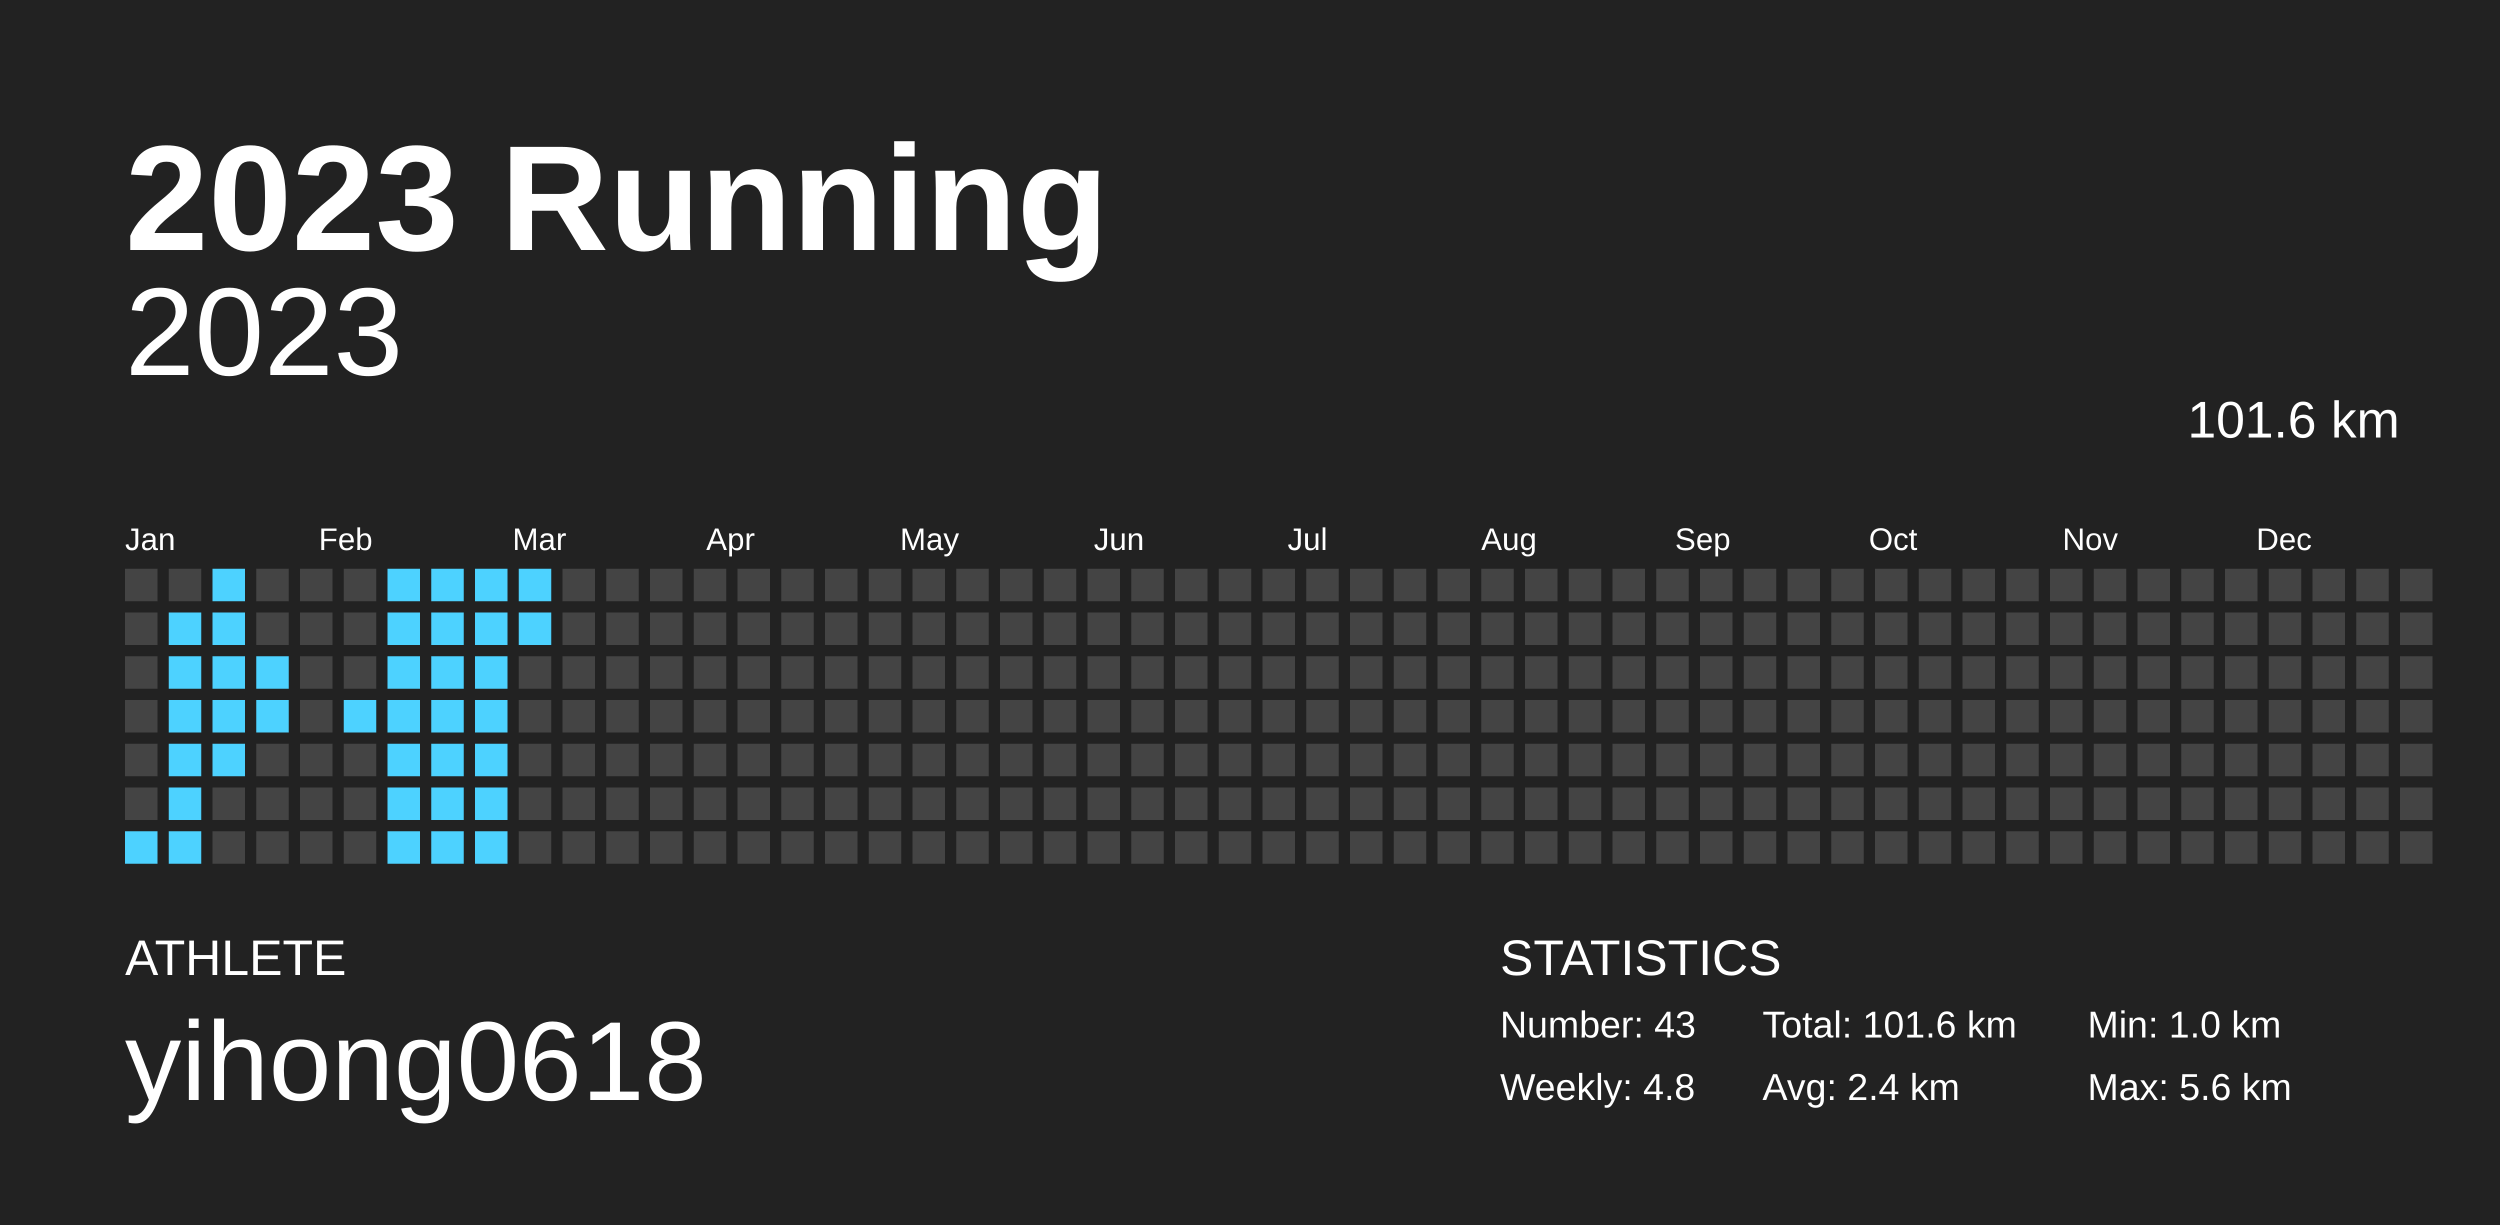
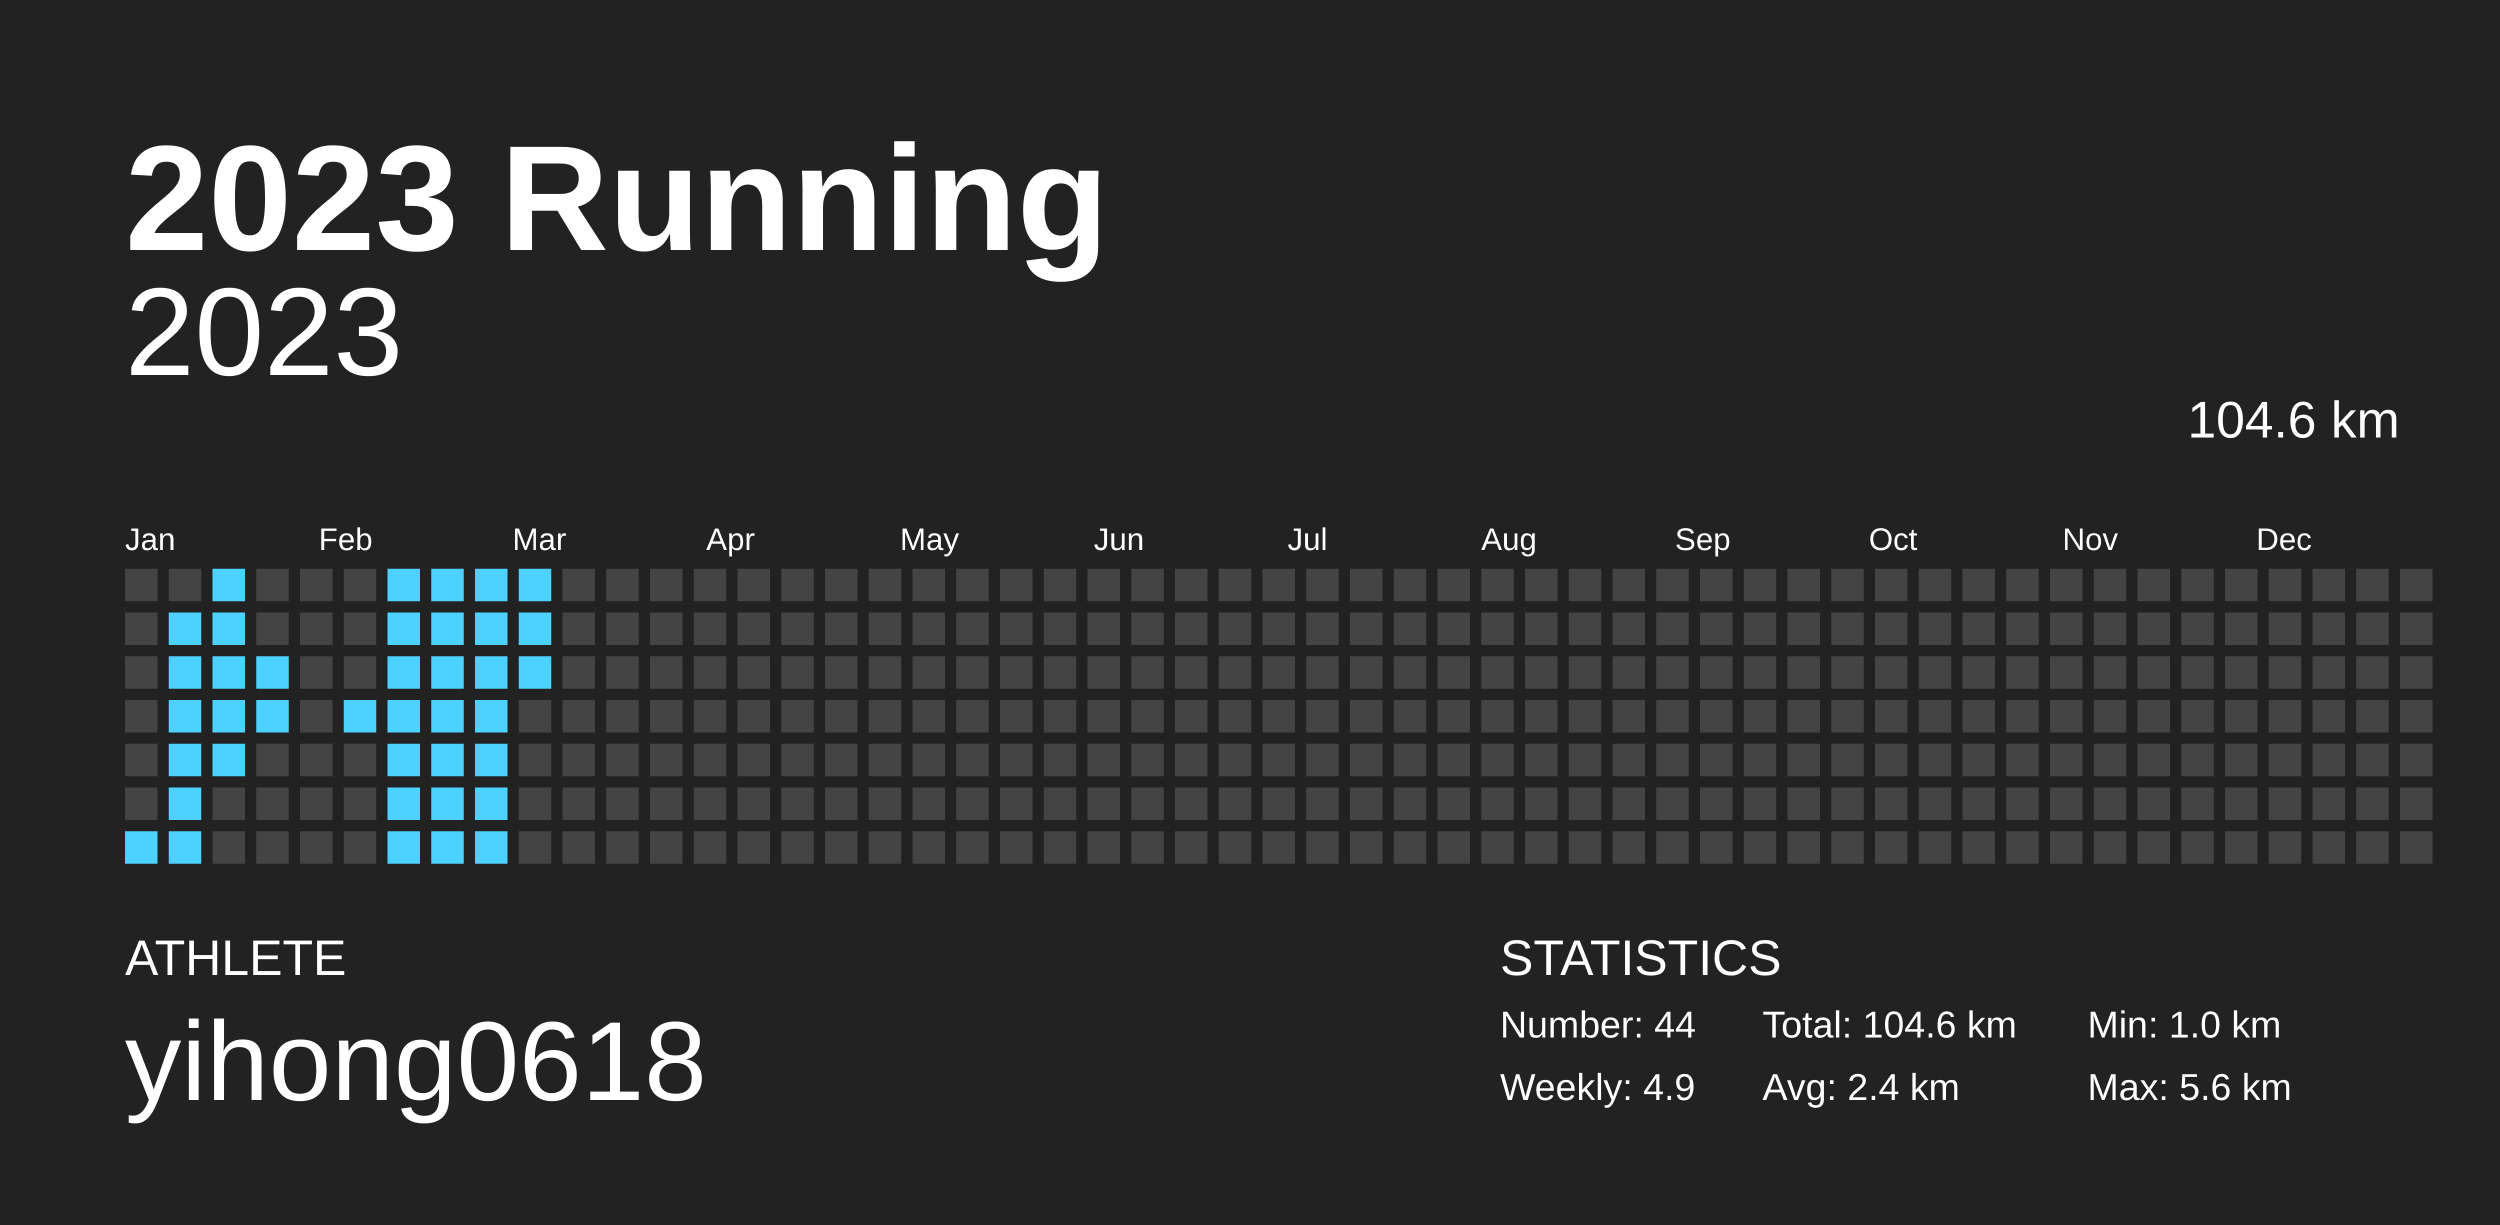
<svg xmlns="http://www.w3.org/2000/svg" baseProfile="full" height="98mm" version="1.1" viewBox="0,0,200,98" width="200mm">
  <defs />
  <rect fill="#222222" height="98" width="200" x="0" y="0" />
  <text fill="#FFFFFF" style="font-size:12px; font-family:Arial; font-weight:bold;" x="10" y="20">2023 Running</text>
  <text fill="#FFFFFF" style="font-size:4px; font-family:Arial" x="10" y="78">ATHLETE</text>
  <text fill="#FFFFFF" style="font-size:9px; font-family:Arial" x="10" y="88">yihong0618</text>
  <text fill="#FFFFFF" style="font-size:4px; font-family:Arial" x="120" y="78">STATISTICS</text>
-   <text fill="#FFFFFF" style="font-size:3px; font-family:Arial" x="120" y="83">Number: 43</text>
-   <text fill="#FFFFFF" style="font-size:3px; font-family:Arial" x="120" y="88">Weekly: 4.8</text>
-   <text fill="#FFFFFF" style="font-size:3px; font-family:Arial" x="141" y="83">Total: 101.6 km</text>
+   <text fill="#FFFFFF" style="font-size:3px; font-family:Arial" x="120" y="83">Number: 44</text>
+   <text fill="#FFFFFF" style="font-size:3px; font-family:Arial" x="120" y="88">Weekly: 4.9</text>
+   <text fill="#FFFFFF" style="font-size:3px; font-family:Arial" x="141" y="83">Total: 104.6 km</text>
  <text fill="#FFFFFF" style="font-size:3px; font-family:Arial" x="141" y="88">Avg: 2.4 km</text>
  <text fill="#FFFFFF" style="font-size:3px; font-family:Arial" x="167" y="83">Min: 1.0 km</text>
  <text fill="#FFFFFF" style="font-size:3px; font-family:Arial" x="167" y="88">Max: 5.6 km</text>
  <text alignment-baseline="hanging" fill="#FFFFFF" style="font-size:10.0px; font-family:Arial;" x="10" y="30">2023</text>
-   <text alignment-baseline="hanging" fill="#FFFFFF" style="font-size:4.125px; font-family:Arial;" x="175" y="35">101.6 km</text>
+   <text alignment-baseline="hanging" fill="#FFFFFF" style="font-size:4.125px; font-family:Arial;" x="175" y="35">104.6 km</text>
  <text fill="#FFFFFF" style="font-size:2.5px; font-family:Arial" x="10.0" y="44">Jan</text>
  <text fill="#FFFFFF" style="font-size:2.5px; font-family:Arial" x="25.5" y="44">Feb</text>
  <text fill="#FFFFFF" style="font-size:2.5px; font-family:Arial" x="41.0" y="44">Mar</text>
  <text fill="#FFFFFF" style="font-size:2.5px; font-family:Arial" x="56.5" y="44">Apr</text>
  <text fill="#FFFFFF" style="font-size:2.5px; font-family:Arial" x="72.0" y="44">May</text>
  <text fill="#FFFFFF" style="font-size:2.5px; font-family:Arial" x="87.5" y="44">Jun</text>
  <text fill="#FFFFFF" style="font-size:2.5px; font-family:Arial" x="103.0" y="44">Jul</text>
  <text fill="#FFFFFF" style="font-size:2.5px; font-family:Arial" x="118.5" y="44">Aug</text>
  <text fill="#FFFFFF" style="font-size:2.5px; font-family:Arial" x="134.0" y="44">Sep</text>
  <text fill="#FFFFFF" style="font-size:2.5px; font-family:Arial" x="149.5" y="44">Oct</text>
  <text fill="#FFFFFF" style="font-size:2.5px; font-family:Arial" x="165.0" y="44">Nov</text>
  <text fill="#FFFFFF" style="font-size:2.5px; font-family:Arial" x="180.5" y="44">Dec</text>
  <rect fill="#444444" height="2.6" width="2.6" x="10.0" y="45.5" />
  <rect fill="#444444" height="2.6" width="2.6" x="10.0" y="49.0" />
  <rect fill="#444444" height="2.6" width="2.6" x="10.0" y="52.5" />
  <rect fill="#444444" height="2.6" width="2.6" x="10.0" y="56.0" />
  <rect fill="#444444" height="2.6" width="2.6" x="10.0" y="59.5" />
  <rect fill="#444444" height="2.6" width="2.6" x="10.0" y="63.0" />
  <rect fill="#4dd2ff" height="2.6" width="2.6" x="10.0" y="66.5" />
  <rect fill="#444444" height="2.6" width="2.6" x="13.5" y="45.5" />
  <rect fill="#4dd2ff" height="2.6" width="2.6" x="13.5" y="49.0" />
  <rect fill="#4dd2ff" height="2.6" width="2.6" x="13.5" y="52.5" />
  <rect fill="#4dd2ff" height="2.6" width="2.6" x="13.5" y="56.0" />
  <rect fill="#4dd2ff" height="2.6" width="2.6" x="13.5" y="59.5" />
  <rect fill="#4dd2ff" height="2.6" width="2.6" x="13.5" y="63.0" />
  <rect fill="#4dd2ff" height="2.6" width="2.6" x="13.5" y="66.5" />
  <rect fill="#4dd2ff" height="2.6" width="2.6" x="17.0" y="45.5" />
  <rect fill="#4dd2ff" height="2.6" width="2.6" x="17.0" y="49.0" />
  <rect fill="#4dd2ff" height="2.6" width="2.6" x="17.0" y="52.5" />
  <rect fill="#4dd2ff" height="2.6" width="2.6" x="17.0" y="56.0" />
  <rect fill="#4dd2ff" height="2.6" width="2.6" x="17.0" y="59.5" />
  <rect fill="#444444" height="2.6" width="2.6" x="17.0" y="63.0" />
  <rect fill="#444444" height="2.6" width="2.6" x="17.0" y="66.5" />
  <rect fill="#444444" height="2.6" width="2.6" x="20.5" y="45.5" />
  <rect fill="#444444" height="2.6" width="2.6" x="20.5" y="49.0" />
  <rect fill="#4dd2ff" height="2.6" width="2.6" x="20.5" y="52.5" />
  <rect fill="#4dd2ff" height="2.6" width="2.6" x="20.5" y="56.0" />
  <rect fill="#444444" height="2.6" width="2.6" x="20.5" y="59.5" />
  <rect fill="#444444" height="2.6" width="2.6" x="20.5" y="63.0" />
  <rect fill="#444444" height="2.6" width="2.6" x="20.5" y="66.5" />
  <rect fill="#444444" height="2.6" width="2.6" x="24.0" y="45.5" />
  <rect fill="#444444" height="2.6" width="2.6" x="24.0" y="49.0" />
  <rect fill="#444444" height="2.6" width="2.6" x="24.0" y="52.5" />
  <rect fill="#444444" height="2.6" width="2.6" x="24.0" y="56.0" />
  <rect fill="#444444" height="2.6" width="2.6" x="24.0" y="59.5" />
  <rect fill="#444444" height="2.6" width="2.6" x="24.0" y="63.0" />
  <rect fill="#444444" height="2.6" width="2.6" x="24.0" y="66.5" />
  <rect fill="#444444" height="2.6" width="2.6" x="27.5" y="45.5" />
  <rect fill="#444444" height="2.6" width="2.6" x="27.5" y="49.0" />
  <rect fill="#444444" height="2.6" width="2.6" x="27.5" y="52.5" />
  <rect fill="#4dd2ff" height="2.6" width="2.6" x="27.5" y="56.0" />
  <rect fill="#444444" height="2.6" width="2.6" x="27.5" y="59.5" />
  <rect fill="#444444" height="2.6" width="2.6" x="27.5" y="63.0" />
  <rect fill="#444444" height="2.6" width="2.6" x="27.5" y="66.5" />
  <rect fill="#4dd2ff" height="2.6" width="2.6" x="31.0" y="45.5" />
  <rect fill="#4dd2ff" height="2.6" width="2.6" x="31.0" y="49.0" />
  <rect fill="#4dd2ff" height="2.6" width="2.6" x="31.0" y="52.5" />
  <rect fill="#4dd2ff" height="2.6" width="2.6" x="31.0" y="56.0" />
  <rect fill="#4dd2ff" height="2.6" width="2.6" x="31.0" y="59.5" />
  <rect fill="#4dd2ff" height="2.6" width="2.6" x="31.0" y="63.0" />
  <rect fill="#4dd2ff" height="2.6" width="2.6" x="31.0" y="66.5" />
  <rect fill="#4dd2ff" height="2.6" width="2.6" x="34.5" y="45.5" />
  <rect fill="#4dd2ff" height="2.6" width="2.6" x="34.5" y="49.0" />
  <rect fill="#4dd2ff" height="2.6" width="2.6" x="34.5" y="52.5" />
  <rect fill="#4dd2ff" height="2.6" width="2.6" x="34.5" y="56.0" />
  <rect fill="#4dd2ff" height="2.6" width="2.6" x="34.5" y="59.5" />
  <rect fill="#4dd2ff" height="2.6" width="2.6" x="34.5" y="63.0" />
  <rect fill="#4dd2ff" height="2.6" width="2.6" x="34.5" y="66.5" />
  <rect fill="#4dd2ff" height="2.6" width="2.6" x="38.0" y="45.5" />
  <rect fill="#4dd2ff" height="2.6" width="2.6" x="38.0" y="49.0" />
  <rect fill="#4dd2ff" height="2.6" width="2.6" x="38.0" y="52.5" />
  <rect fill="#4dd2ff" height="2.6" width="2.6" x="38.0" y="56.0" />
  <rect fill="#4dd2ff" height="2.6" width="2.6" x="38.0" y="59.5" />
  <rect fill="#4dd2ff" height="2.6" width="2.6" x="38.0" y="63.0" />
  <rect fill="#4dd2ff" height="2.6" width="2.6" x="38.0" y="66.5" />
  <rect fill="#4dd2ff" height="2.6" width="2.6" x="41.5" y="45.5" />
  <rect fill="#4dd2ff" height="2.6" width="2.6" x="41.5" y="49.0" />
-   <rect fill="#444444" height="2.6" width="2.6" x="41.5" y="52.5" />
+   <rect fill="#4dd2ff" height="2.6" width="2.6" x="41.5" y="52.5" />
  <rect fill="#444444" height="2.6" width="2.6" x="41.5" y="56.0" />
  <rect fill="#444444" height="2.6" width="2.6" x="41.5" y="59.5" />
  <rect fill="#444444" height="2.6" width="2.6" x="41.5" y="63.0" />
  <rect fill="#444444" height="2.6" width="2.6" x="41.5" y="66.5" />
  <rect fill="#444444" height="2.6" width="2.6" x="45.0" y="45.5" />
  <rect fill="#444444" height="2.6" width="2.6" x="45.0" y="49.0" />
  <rect fill="#444444" height="2.6" width="2.6" x="45.0" y="52.5" />
  <rect fill="#444444" height="2.6" width="2.6" x="45.0" y="56.0" />
  <rect fill="#444444" height="2.6" width="2.6" x="45.0" y="59.5" />
  <rect fill="#444444" height="2.6" width="2.6" x="45.0" y="63.0" />
  <rect fill="#444444" height="2.6" width="2.6" x="45.0" y="66.5" />
  <rect fill="#444444" height="2.6" width="2.6" x="48.5" y="45.5" />
  <rect fill="#444444" height="2.6" width="2.6" x="48.5" y="49.0" />
  <rect fill="#444444" height="2.6" width="2.6" x="48.5" y="52.5" />
  <rect fill="#444444" height="2.6" width="2.6" x="48.5" y="56.0" />
  <rect fill="#444444" height="2.6" width="2.6" x="48.5" y="59.5" />
  <rect fill="#444444" height="2.6" width="2.6" x="48.5" y="63.0" />
  <rect fill="#444444" height="2.6" width="2.6" x="48.5" y="66.5" />
  <rect fill="#444444" height="2.6" width="2.6" x="52.0" y="45.5" />
  <rect fill="#444444" height="2.6" width="2.6" x="52.0" y="49.0" />
  <rect fill="#444444" height="2.6" width="2.6" x="52.0" y="52.5" />
  <rect fill="#444444" height="2.6" width="2.6" x="52.0" y="56.0" />
  <rect fill="#444444" height="2.6" width="2.6" x="52.0" y="59.5" />
  <rect fill="#444444" height="2.6" width="2.6" x="52.0" y="63.0" />
  <rect fill="#444444" height="2.6" width="2.6" x="52.0" y="66.5" />
  <rect fill="#444444" height="2.6" width="2.6" x="55.5" y="45.5" />
  <rect fill="#444444" height="2.6" width="2.6" x="55.5" y="49.0" />
  <rect fill="#444444" height="2.6" width="2.6" x="55.5" y="52.5" />
  <rect fill="#444444" height="2.6" width="2.6" x="55.5" y="56.0" />
  <rect fill="#444444" height="2.6" width="2.6" x="55.5" y="59.5" />
  <rect fill="#444444" height="2.6" width="2.6" x="55.5" y="63.0" />
  <rect fill="#444444" height="2.6" width="2.6" x="55.5" y="66.5" />
  <rect fill="#444444" height="2.6" width="2.6" x="59.0" y="45.5" />
  <rect fill="#444444" height="2.6" width="2.6" x="59.0" y="49.0" />
  <rect fill="#444444" height="2.6" width="2.6" x="59.0" y="52.5" />
  <rect fill="#444444" height="2.6" width="2.6" x="59.0" y="56.0" />
  <rect fill="#444444" height="2.6" width="2.6" x="59.0" y="59.5" />
  <rect fill="#444444" height="2.6" width="2.6" x="59.0" y="63.0" />
  <rect fill="#444444" height="2.6" width="2.6" x="59.0" y="66.5" />
  <rect fill="#444444" height="2.6" width="2.6" x="62.5" y="45.5" />
  <rect fill="#444444" height="2.6" width="2.6" x="62.5" y="49.0" />
  <rect fill="#444444" height="2.6" width="2.6" x="62.5" y="52.5" />
  <rect fill="#444444" height="2.6" width="2.6" x="62.5" y="56.0" />
  <rect fill="#444444" height="2.6" width="2.6" x="62.5" y="59.5" />
  <rect fill="#444444" height="2.6" width="2.6" x="62.5" y="63.0" />
  <rect fill="#444444" height="2.6" width="2.6" x="62.5" y="66.5" />
  <rect fill="#444444" height="2.6" width="2.6" x="66.0" y="45.5" />
  <rect fill="#444444" height="2.6" width="2.6" x="66.0" y="49.0" />
  <rect fill="#444444" height="2.6" width="2.6" x="66.0" y="52.5" />
  <rect fill="#444444" height="2.6" width="2.6" x="66.0" y="56.0" />
  <rect fill="#444444" height="2.6" width="2.6" x="66.0" y="59.5" />
  <rect fill="#444444" height="2.6" width="2.6" x="66.0" y="63.0" />
  <rect fill="#444444" height="2.6" width="2.6" x="66.0" y="66.5" />
  <rect fill="#444444" height="2.6" width="2.6" x="69.5" y="45.5" />
  <rect fill="#444444" height="2.6" width="2.6" x="69.5" y="49.0" />
  <rect fill="#444444" height="2.6" width="2.6" x="69.5" y="52.5" />
  <rect fill="#444444" height="2.6" width="2.6" x="69.5" y="56.0" />
  <rect fill="#444444" height="2.6" width="2.6" x="69.5" y="59.5" />
  <rect fill="#444444" height="2.6" width="2.6" x="69.5" y="63.0" />
  <rect fill="#444444" height="2.6" width="2.6" x="69.5" y="66.5" />
  <rect fill="#444444" height="2.6" width="2.6" x="73.0" y="45.5" />
  <rect fill="#444444" height="2.6" width="2.6" x="73.0" y="49.0" />
  <rect fill="#444444" height="2.6" width="2.6" x="73.0" y="52.5" />
  <rect fill="#444444" height="2.6" width="2.6" x="73.0" y="56.0" />
  <rect fill="#444444" height="2.6" width="2.6" x="73.0" y="59.5" />
  <rect fill="#444444" height="2.6" width="2.6" x="73.0" y="63.0" />
  <rect fill="#444444" height="2.6" width="2.6" x="73.0" y="66.5" />
  <rect fill="#444444" height="2.6" width="2.6" x="76.5" y="45.5" />
  <rect fill="#444444" height="2.6" width="2.6" x="76.5" y="49.0" />
  <rect fill="#444444" height="2.6" width="2.6" x="76.5" y="52.5" />
  <rect fill="#444444" height="2.6" width="2.6" x="76.5" y="56.0" />
  <rect fill="#444444" height="2.6" width="2.6" x="76.5" y="59.5" />
  <rect fill="#444444" height="2.6" width="2.6" x="76.5" y="63.0" />
  <rect fill="#444444" height="2.6" width="2.6" x="76.5" y="66.5" />
  <rect fill="#444444" height="2.6" width="2.6" x="80.0" y="45.5" />
  <rect fill="#444444" height="2.6" width="2.6" x="80.0" y="49.0" />
  <rect fill="#444444" height="2.6" width="2.6" x="80.0" y="52.5" />
  <rect fill="#444444" height="2.6" width="2.6" x="80.0" y="56.0" />
  <rect fill="#444444" height="2.6" width="2.6" x="80.0" y="59.5" />
  <rect fill="#444444" height="2.6" width="2.6" x="80.0" y="63.0" />
  <rect fill="#444444" height="2.6" width="2.6" x="80.0" y="66.5" />
  <rect fill="#444444" height="2.6" width="2.6" x="83.5" y="45.5" />
  <rect fill="#444444" height="2.6" width="2.6" x="83.5" y="49.0" />
  <rect fill="#444444" height="2.6" width="2.6" x="83.5" y="52.5" />
  <rect fill="#444444" height="2.6" width="2.6" x="83.5" y="56.0" />
  <rect fill="#444444" height="2.6" width="2.6" x="83.5" y="59.5" />
  <rect fill="#444444" height="2.6" width="2.6" x="83.5" y="63.0" />
  <rect fill="#444444" height="2.6" width="2.6" x="83.5" y="66.5" />
  <rect fill="#444444" height="2.6" width="2.6" x="87.0" y="45.5" />
  <rect fill="#444444" height="2.6" width="2.6" x="87.0" y="49.0" />
  <rect fill="#444444" height="2.6" width="2.6" x="87.0" y="52.5" />
  <rect fill="#444444" height="2.6" width="2.6" x="87.0" y="56.0" />
  <rect fill="#444444" height="2.6" width="2.6" x="87.0" y="59.5" />
  <rect fill="#444444" height="2.6" width="2.6" x="87.0" y="63.0" />
  <rect fill="#444444" height="2.6" width="2.6" x="87.0" y="66.5" />
  <rect fill="#444444" height="2.6" width="2.6" x="90.5" y="45.5" />
  <rect fill="#444444" height="2.6" width="2.6" x="90.5" y="49.0" />
  <rect fill="#444444" height="2.6" width="2.6" x="90.5" y="52.5" />
  <rect fill="#444444" height="2.6" width="2.6" x="90.5" y="56.0" />
  <rect fill="#444444" height="2.6" width="2.6" x="90.5" y="59.5" />
  <rect fill="#444444" height="2.6" width="2.6" x="90.5" y="63.0" />
  <rect fill="#444444" height="2.6" width="2.6" x="90.5" y="66.5" />
  <rect fill="#444444" height="2.6" width="2.6" x="94.0" y="45.5" />
  <rect fill="#444444" height="2.6" width="2.6" x="94.0" y="49.0" />
  <rect fill="#444444" height="2.6" width="2.6" x="94.0" y="52.5" />
  <rect fill="#444444" height="2.6" width="2.6" x="94.0" y="56.0" />
  <rect fill="#444444" height="2.6" width="2.6" x="94.0" y="59.5" />
  <rect fill="#444444" height="2.6" width="2.6" x="94.0" y="63.0" />
  <rect fill="#444444" height="2.6" width="2.6" x="94.0" y="66.5" />
  <rect fill="#444444" height="2.6" width="2.6" x="97.5" y="45.5" />
  <rect fill="#444444" height="2.6" width="2.6" x="97.5" y="49.0" />
  <rect fill="#444444" height="2.6" width="2.6" x="97.5" y="52.5" />
  <rect fill="#444444" height="2.6" width="2.6" x="97.5" y="56.0" />
  <rect fill="#444444" height="2.6" width="2.6" x="97.5" y="59.5" />
  <rect fill="#444444" height="2.6" width="2.6" x="97.5" y="63.0" />
  <rect fill="#444444" height="2.6" width="2.6" x="97.5" y="66.5" />
  <rect fill="#444444" height="2.6" width="2.6" x="101.0" y="45.5" />
  <rect fill="#444444" height="2.6" width="2.6" x="101.0" y="49.0" />
  <rect fill="#444444" height="2.6" width="2.6" x="101.0" y="52.5" />
  <rect fill="#444444" height="2.6" width="2.6" x="101.0" y="56.0" />
  <rect fill="#444444" height="2.6" width="2.6" x="101.0" y="59.5" />
  <rect fill="#444444" height="2.6" width="2.6" x="101.0" y="63.0" />
  <rect fill="#444444" height="2.6" width="2.6" x="101.0" y="66.5" />
  <rect fill="#444444" height="2.6" width="2.6" x="104.5" y="45.5" />
  <rect fill="#444444" height="2.6" width="2.6" x="104.5" y="49.0" />
  <rect fill="#444444" height="2.6" width="2.6" x="104.5" y="52.5" />
  <rect fill="#444444" height="2.6" width="2.6" x="104.5" y="56.0" />
  <rect fill="#444444" height="2.6" width="2.6" x="104.5" y="59.5" />
  <rect fill="#444444" height="2.6" width="2.6" x="104.5" y="63.0" />
  <rect fill="#444444" height="2.6" width="2.6" x="104.5" y="66.5" />
  <rect fill="#444444" height="2.6" width="2.6" x="108.0" y="45.5" />
  <rect fill="#444444" height="2.6" width="2.6" x="108.0" y="49.0" />
  <rect fill="#444444" height="2.6" width="2.6" x="108.0" y="52.5" />
  <rect fill="#444444" height="2.6" width="2.6" x="108.0" y="56.0" />
  <rect fill="#444444" height="2.6" width="2.6" x="108.0" y="59.5" />
  <rect fill="#444444" height="2.6" width="2.6" x="108.0" y="63.0" />
  <rect fill="#444444" height="2.6" width="2.6" x="108.0" y="66.5" />
  <rect fill="#444444" height="2.6" width="2.6" x="111.5" y="45.5" />
  <rect fill="#444444" height="2.6" width="2.6" x="111.5" y="49.0" />
  <rect fill="#444444" height="2.6" width="2.6" x="111.5" y="52.5" />
  <rect fill="#444444" height="2.6" width="2.6" x="111.5" y="56.0" />
  <rect fill="#444444" height="2.6" width="2.6" x="111.5" y="59.5" />
  <rect fill="#444444" height="2.6" width="2.6" x="111.5" y="63.0" />
  <rect fill="#444444" height="2.6" width="2.6" x="111.5" y="66.5" />
  <rect fill="#444444" height="2.6" width="2.6" x="115.0" y="45.5" />
  <rect fill="#444444" height="2.6" width="2.6" x="115.0" y="49.0" />
  <rect fill="#444444" height="2.6" width="2.6" x="115.0" y="52.5" />
  <rect fill="#444444" height="2.6" width="2.6" x="115.0" y="56.0" />
  <rect fill="#444444" height="2.6" width="2.6" x="115.0" y="59.5" />
  <rect fill="#444444" height="2.6" width="2.6" x="115.0" y="63.0" />
  <rect fill="#444444" height="2.6" width="2.6" x="115.0" y="66.5" />
  <rect fill="#444444" height="2.6" width="2.6" x="118.5" y="45.5" />
  <rect fill="#444444" height="2.6" width="2.6" x="118.5" y="49.0" />
  <rect fill="#444444" height="2.6" width="2.6" x="118.5" y="52.5" />
  <rect fill="#444444" height="2.6" width="2.6" x="118.5" y="56.0" />
  <rect fill="#444444" height="2.6" width="2.6" x="118.5" y="59.5" />
  <rect fill="#444444" height="2.6" width="2.6" x="118.5" y="63.0" />
  <rect fill="#444444" height="2.6" width="2.6" x="118.5" y="66.5" />
  <rect fill="#444444" height="2.6" width="2.6" x="122.0" y="45.5" />
  <rect fill="#444444" height="2.6" width="2.6" x="122.0" y="49.0" />
  <rect fill="#444444" height="2.6" width="2.6" x="122.0" y="52.5" />
  <rect fill="#444444" height="2.6" width="2.6" x="122.0" y="56.0" />
  <rect fill="#444444" height="2.6" width="2.6" x="122.0" y="59.5" />
  <rect fill="#444444" height="2.6" width="2.6" x="122.0" y="63.0" />
  <rect fill="#444444" height="2.6" width="2.6" x="122.0" y="66.5" />
  <rect fill="#444444" height="2.6" width="2.6" x="125.5" y="45.5" />
  <rect fill="#444444" height="2.6" width="2.6" x="125.5" y="49.0" />
  <rect fill="#444444" height="2.6" width="2.6" x="125.5" y="52.5" />
  <rect fill="#444444" height="2.6" width="2.6" x="125.5" y="56.0" />
  <rect fill="#444444" height="2.6" width="2.6" x="125.5" y="59.5" />
  <rect fill="#444444" height="2.6" width="2.6" x="125.5" y="63.0" />
  <rect fill="#444444" height="2.6" width="2.6" x="125.5" y="66.5" />
  <rect fill="#444444" height="2.6" width="2.6" x="129.0" y="45.5" />
  <rect fill="#444444" height="2.6" width="2.6" x="129.0" y="49.0" />
  <rect fill="#444444" height="2.6" width="2.6" x="129.0" y="52.5" />
  <rect fill="#444444" height="2.6" width="2.6" x="129.0" y="56.0" />
  <rect fill="#444444" height="2.6" width="2.6" x="129.0" y="59.5" />
  <rect fill="#444444" height="2.6" width="2.6" x="129.0" y="63.0" />
  <rect fill="#444444" height="2.6" width="2.6" x="129.0" y="66.5" />
  <rect fill="#444444" height="2.6" width="2.6" x="132.5" y="45.5" />
  <rect fill="#444444" height="2.6" width="2.6" x="132.5" y="49.0" />
  <rect fill="#444444" height="2.6" width="2.6" x="132.5" y="52.5" />
  <rect fill="#444444" height="2.6" width="2.6" x="132.5" y="56.0" />
  <rect fill="#444444" height="2.6" width="2.6" x="132.5" y="59.5" />
  <rect fill="#444444" height="2.6" width="2.6" x="132.5" y="63.0" />
  <rect fill="#444444" height="2.6" width="2.6" x="132.5" y="66.5" />
  <rect fill="#444444" height="2.6" width="2.6" x="136.0" y="45.5" />
  <rect fill="#444444" height="2.6" width="2.6" x="136.0" y="49.0" />
  <rect fill="#444444" height="2.6" width="2.6" x="136.0" y="52.5" />
  <rect fill="#444444" height="2.6" width="2.6" x="136.0" y="56.0" />
  <rect fill="#444444" height="2.6" width="2.6" x="136.0" y="59.5" />
  <rect fill="#444444" height="2.6" width="2.6" x="136.0" y="63.0" />
  <rect fill="#444444" height="2.6" width="2.6" x="136.0" y="66.5" />
  <rect fill="#444444" height="2.6" width="2.6" x="139.5" y="45.5" />
  <rect fill="#444444" height="2.6" width="2.6" x="139.5" y="49.0" />
  <rect fill="#444444" height="2.6" width="2.6" x="139.5" y="52.5" />
  <rect fill="#444444" height="2.6" width="2.6" x="139.5" y="56.0" />
  <rect fill="#444444" height="2.6" width="2.6" x="139.5" y="59.5" />
  <rect fill="#444444" height="2.6" width="2.6" x="139.5" y="63.0" />
  <rect fill="#444444" height="2.6" width="2.6" x="139.5" y="66.5" />
  <rect fill="#444444" height="2.6" width="2.6" x="143.0" y="45.5" />
  <rect fill="#444444" height="2.6" width="2.6" x="143.0" y="49.0" />
  <rect fill="#444444" height="2.6" width="2.6" x="143.0" y="52.5" />
  <rect fill="#444444" height="2.6" width="2.6" x="143.0" y="56.0" />
  <rect fill="#444444" height="2.6" width="2.6" x="143.0" y="59.5" />
  <rect fill="#444444" height="2.6" width="2.6" x="143.0" y="63.0" />
  <rect fill="#444444" height="2.6" width="2.6" x="143.0" y="66.5" />
  <rect fill="#444444" height="2.6" width="2.6" x="146.5" y="45.5" />
  <rect fill="#444444" height="2.6" width="2.6" x="146.5" y="49.0" />
  <rect fill="#444444" height="2.6" width="2.6" x="146.5" y="52.5" />
  <rect fill="#444444" height="2.6" width="2.6" x="146.5" y="56.0" />
  <rect fill="#444444" height="2.6" width="2.6" x="146.5" y="59.5" />
  <rect fill="#444444" height="2.6" width="2.6" x="146.5" y="63.0" />
  <rect fill="#444444" height="2.6" width="2.6" x="146.5" y="66.5" />
  <rect fill="#444444" height="2.6" width="2.6" x="150.0" y="45.5" />
  <rect fill="#444444" height="2.6" width="2.6" x="150.0" y="49.0" />
  <rect fill="#444444" height="2.6" width="2.6" x="150.0" y="52.5" />
  <rect fill="#444444" height="2.6" width="2.6" x="150.0" y="56.0" />
  <rect fill="#444444" height="2.6" width="2.6" x="150.0" y="59.5" />
  <rect fill="#444444" height="2.6" width="2.6" x="150.0" y="63.0" />
  <rect fill="#444444" height="2.6" width="2.6" x="150.0" y="66.5" />
  <rect fill="#444444" height="2.6" width="2.6" x="153.5" y="45.5" />
  <rect fill="#444444" height="2.6" width="2.6" x="153.5" y="49.0" />
  <rect fill="#444444" height="2.6" width="2.6" x="153.5" y="52.5" />
  <rect fill="#444444" height="2.6" width="2.6" x="153.5" y="56.0" />
  <rect fill="#444444" height="2.6" width="2.6" x="153.5" y="59.5" />
  <rect fill="#444444" height="2.6" width="2.6" x="153.5" y="63.0" />
  <rect fill="#444444" height="2.6" width="2.6" x="153.5" y="66.5" />
  <rect fill="#444444" height="2.6" width="2.6" x="157.0" y="45.5" />
  <rect fill="#444444" height="2.6" width="2.6" x="157.0" y="49.0" />
  <rect fill="#444444" height="2.6" width="2.6" x="157.0" y="52.5" />
  <rect fill="#444444" height="2.6" width="2.6" x="157.0" y="56.0" />
  <rect fill="#444444" height="2.6" width="2.6" x="157.0" y="59.5" />
  <rect fill="#444444" height="2.6" width="2.6" x="157.0" y="63.0" />
  <rect fill="#444444" height="2.6" width="2.6" x="157.0" y="66.5" />
  <rect fill="#444444" height="2.6" width="2.6" x="160.5" y="45.5" />
  <rect fill="#444444" height="2.6" width="2.6" x="160.5" y="49.0" />
  <rect fill="#444444" height="2.6" width="2.6" x="160.5" y="52.5" />
  <rect fill="#444444" height="2.6" width="2.6" x="160.5" y="56.0" />
  <rect fill="#444444" height="2.6" width="2.6" x="160.5" y="59.5" />
  <rect fill="#444444" height="2.6" width="2.6" x="160.5" y="63.0" />
  <rect fill="#444444" height="2.6" width="2.6" x="160.5" y="66.5" />
  <rect fill="#444444" height="2.6" width="2.6" x="164.0" y="45.5" />
  <rect fill="#444444" height="2.6" width="2.6" x="164.0" y="49.0" />
  <rect fill="#444444" height="2.6" width="2.6" x="164.0" y="52.5" />
  <rect fill="#444444" height="2.6" width="2.6" x="164.0" y="56.0" />
  <rect fill="#444444" height="2.6" width="2.6" x="164.0" y="59.5" />
  <rect fill="#444444" height="2.6" width="2.6" x="164.0" y="63.0" />
  <rect fill="#444444" height="2.6" width="2.6" x="164.0" y="66.5" />
  <rect fill="#444444" height="2.6" width="2.6" x="167.5" y="45.5" />
  <rect fill="#444444" height="2.6" width="2.6" x="167.5" y="49.0" />
  <rect fill="#444444" height="2.6" width="2.6" x="167.5" y="52.5" />
  <rect fill="#444444" height="2.6" width="2.6" x="167.5" y="56.0" />
  <rect fill="#444444" height="2.6" width="2.6" x="167.5" y="59.5" />
  <rect fill="#444444" height="2.6" width="2.6" x="167.5" y="63.0" />
  <rect fill="#444444" height="2.6" width="2.6" x="167.5" y="66.5" />
  <rect fill="#444444" height="2.6" width="2.6" x="171.0" y="45.5" />
  <rect fill="#444444" height="2.6" width="2.6" x="171.0" y="49.0" />
  <rect fill="#444444" height="2.6" width="2.6" x="171.0" y="52.5" />
  <rect fill="#444444" height="2.6" width="2.6" x="171.0" y="56.0" />
  <rect fill="#444444" height="2.6" width="2.6" x="171.0" y="59.5" />
  <rect fill="#444444" height="2.6" width="2.6" x="171.0" y="63.0" />
  <rect fill="#444444" height="2.6" width="2.6" x="171.0" y="66.5" />
  <rect fill="#444444" height="2.6" width="2.6" x="174.5" y="45.5" />
  <rect fill="#444444" height="2.6" width="2.6" x="174.5" y="49.0" />
  <rect fill="#444444" height="2.6" width="2.6" x="174.5" y="52.5" />
  <rect fill="#444444" height="2.6" width="2.6" x="174.5" y="56.0" />
  <rect fill="#444444" height="2.6" width="2.6" x="174.5" y="59.5" />
  <rect fill="#444444" height="2.6" width="2.6" x="174.5" y="63.0" />
  <rect fill="#444444" height="2.6" width="2.6" x="174.5" y="66.5" />
  <rect fill="#444444" height="2.6" width="2.6" x="178.0" y="45.5" />
  <rect fill="#444444" height="2.6" width="2.6" x="178.0" y="49.0" />
  <rect fill="#444444" height="2.6" width="2.6" x="178.0" y="52.5" />
  <rect fill="#444444" height="2.6" width="2.6" x="178.0" y="56.0" />
  <rect fill="#444444" height="2.6" width="2.6" x="178.0" y="59.5" />
  <rect fill="#444444" height="2.6" width="2.6" x="178.0" y="63.0" />
  <rect fill="#444444" height="2.6" width="2.6" x="178.0" y="66.5" />
  <rect fill="#444444" height="2.6" width="2.6" x="181.5" y="45.5" />
  <rect fill="#444444" height="2.6" width="2.6" x="181.5" y="49.0" />
  <rect fill="#444444" height="2.6" width="2.6" x="181.5" y="52.5" />
  <rect fill="#444444" height="2.6" width="2.6" x="181.5" y="56.0" />
  <rect fill="#444444" height="2.6" width="2.6" x="181.5" y="59.5" />
  <rect fill="#444444" height="2.6" width="2.6" x="181.5" y="63.0" />
  <rect fill="#444444" height="2.6" width="2.6" x="181.5" y="66.5" />
  <rect fill="#444444" height="2.6" width="2.6" x="185.0" y="45.5" />
  <rect fill="#444444" height="2.6" width="2.6" x="185.0" y="49.0" />
  <rect fill="#444444" height="2.6" width="2.6" x="185.0" y="52.5" />
  <rect fill="#444444" height="2.6" width="2.6" x="185.0" y="56.0" />
  <rect fill="#444444" height="2.6" width="2.6" x="185.0" y="59.5" />
  <rect fill="#444444" height="2.6" width="2.6" x="185.0" y="63.0" />
  <rect fill="#444444" height="2.6" width="2.6" x="185.0" y="66.5" />
  <rect fill="#444444" height="2.6" width="2.6" x="188.5" y="45.5" />
  <rect fill="#444444" height="2.6" width="2.6" x="188.5" y="49.0" />
  <rect fill="#444444" height="2.6" width="2.6" x="188.5" y="52.5" />
  <rect fill="#444444" height="2.6" width="2.6" x="188.5" y="56.0" />
  <rect fill="#444444" height="2.6" width="2.6" x="188.5" y="59.5" />
  <rect fill="#444444" height="2.6" width="2.6" x="188.5" y="63.0" />
  <rect fill="#444444" height="2.6" width="2.6" x="188.5" y="66.5" />
  <rect fill="#444444" height="2.6" width="2.6" x="192.0" y="45.5" />
  <rect fill="#444444" height="2.6" width="2.6" x="192.0" y="49.0" />
  <rect fill="#444444" height="2.6" width="2.6" x="192.0" y="52.5" />
  <rect fill="#444444" height="2.6" width="2.6" x="192.0" y="56.0" />
  <rect fill="#444444" height="2.6" width="2.6" x="192.0" y="59.5" />
  <rect fill="#444444" height="2.6" width="2.6" x="192.0" y="63.0" />
  <rect fill="#444444" height="2.6" width="2.6" x="192.0" y="66.5" />
</svg>
